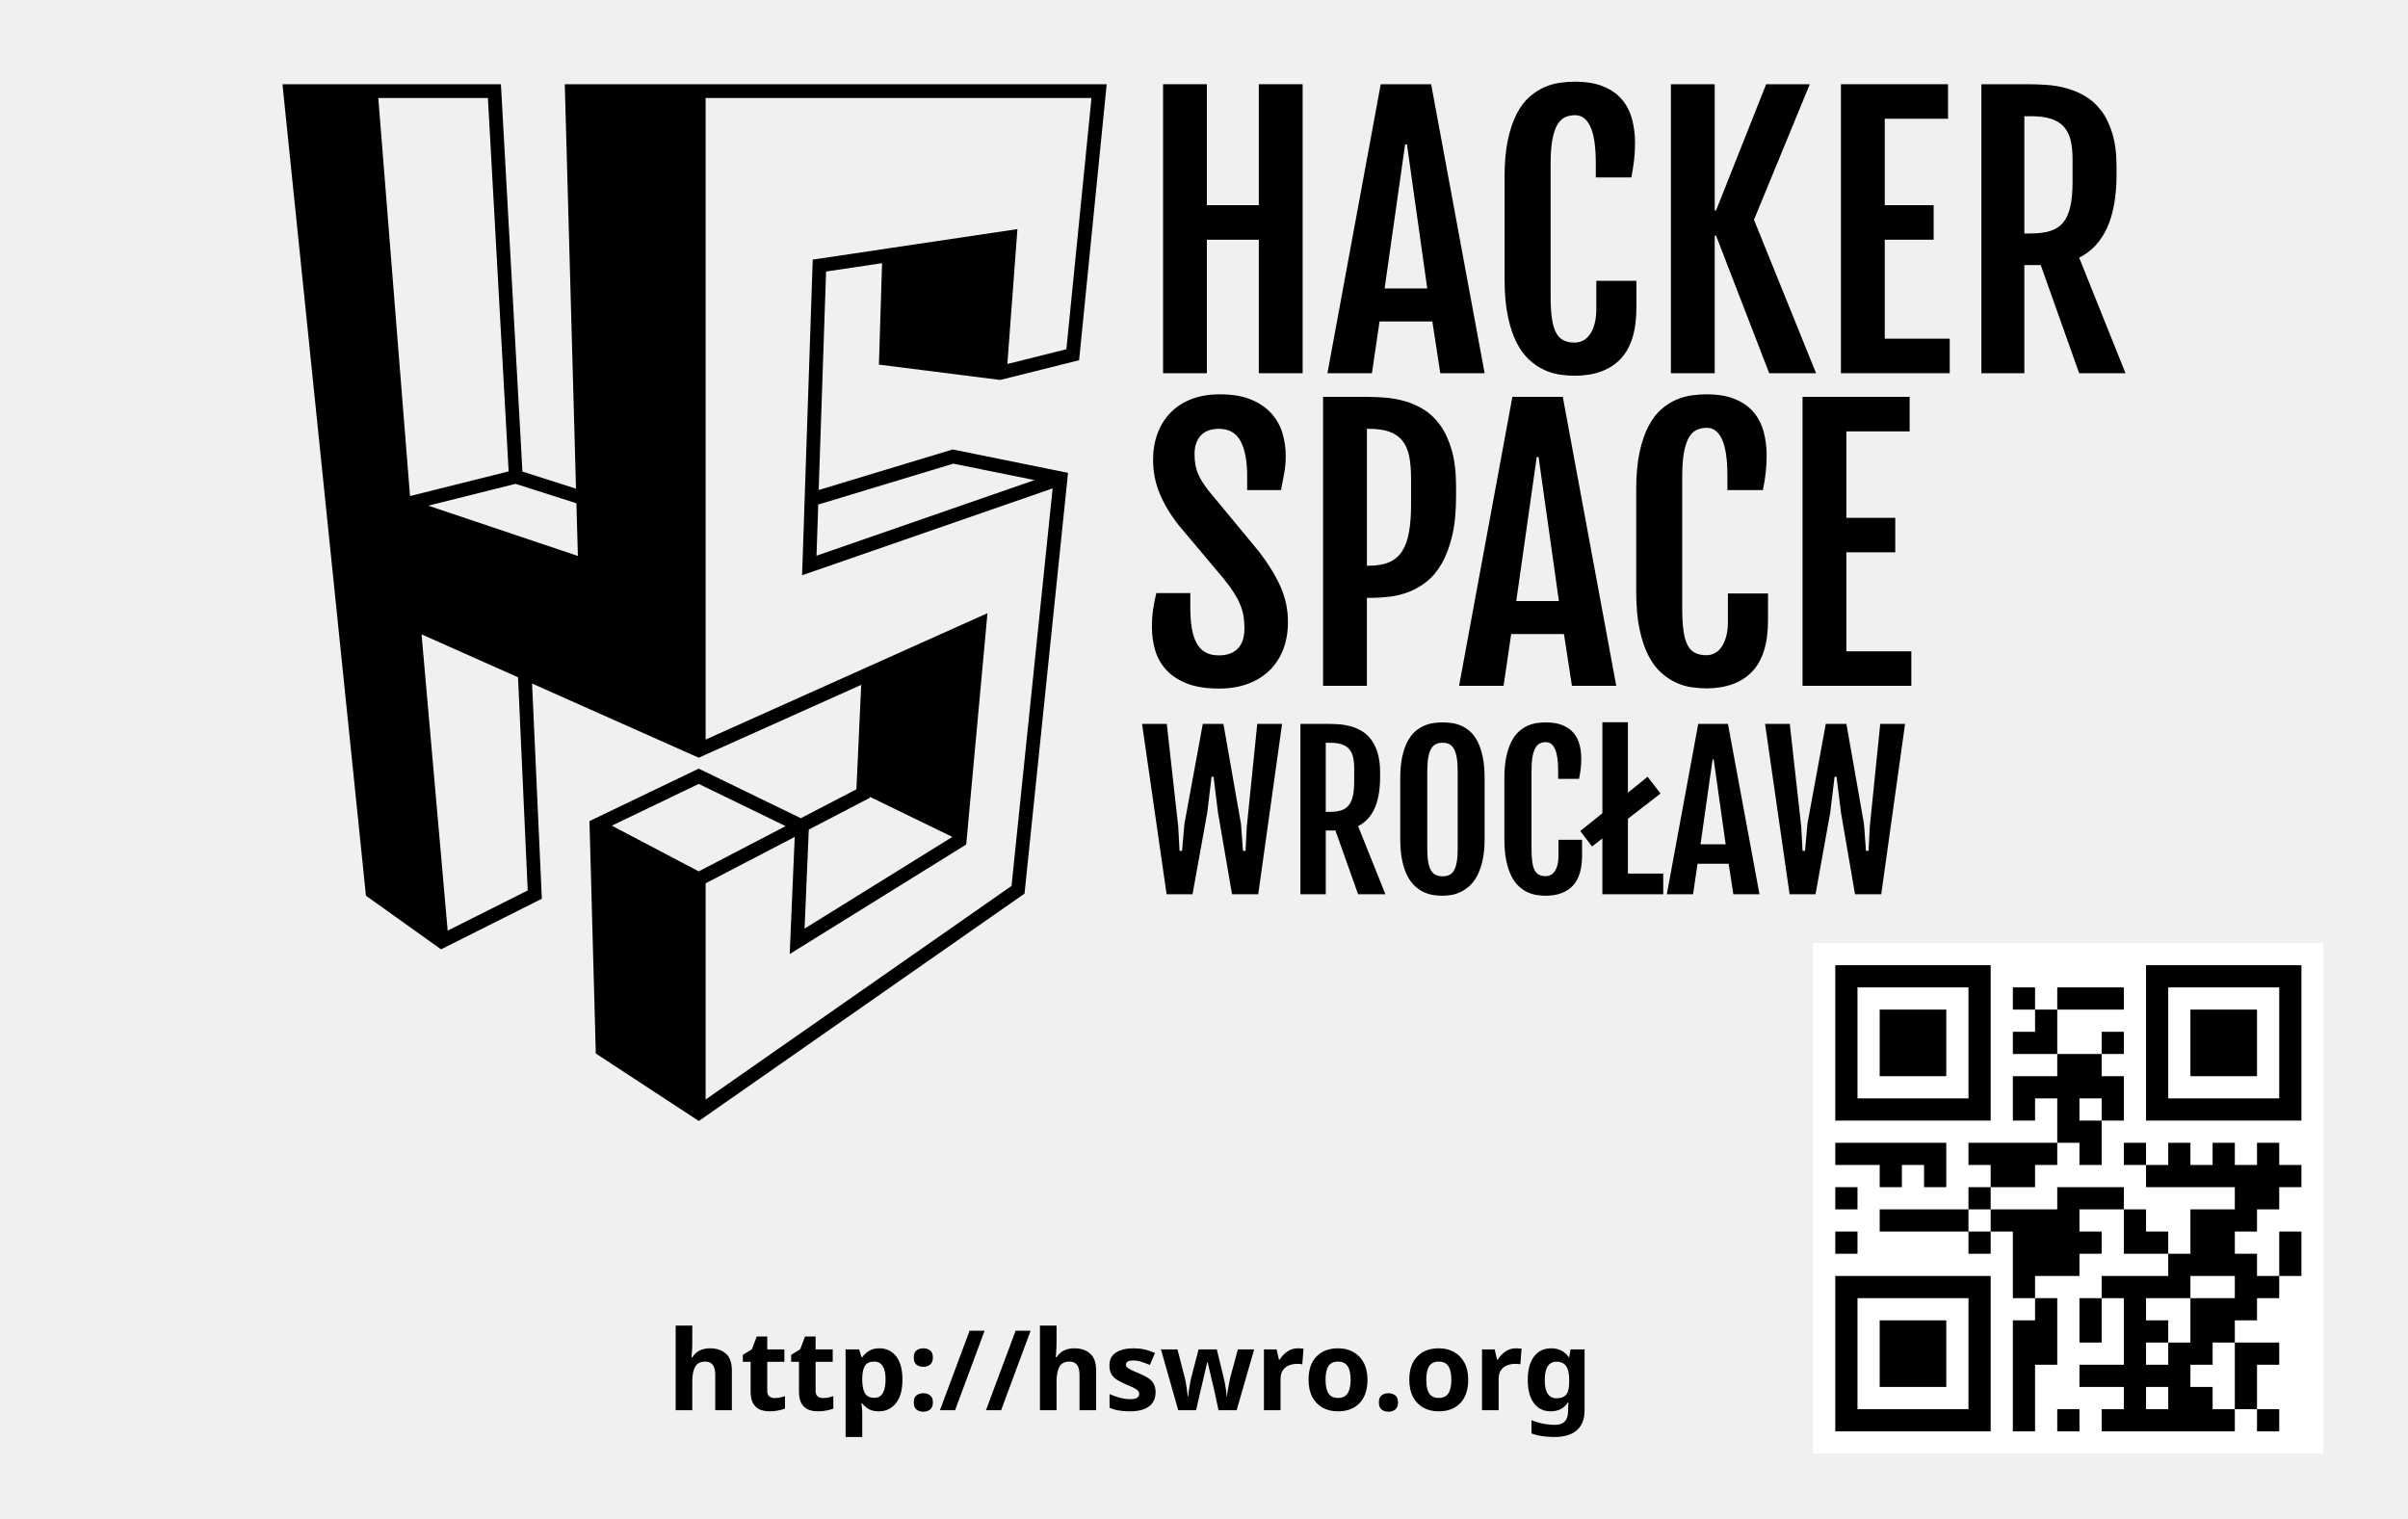
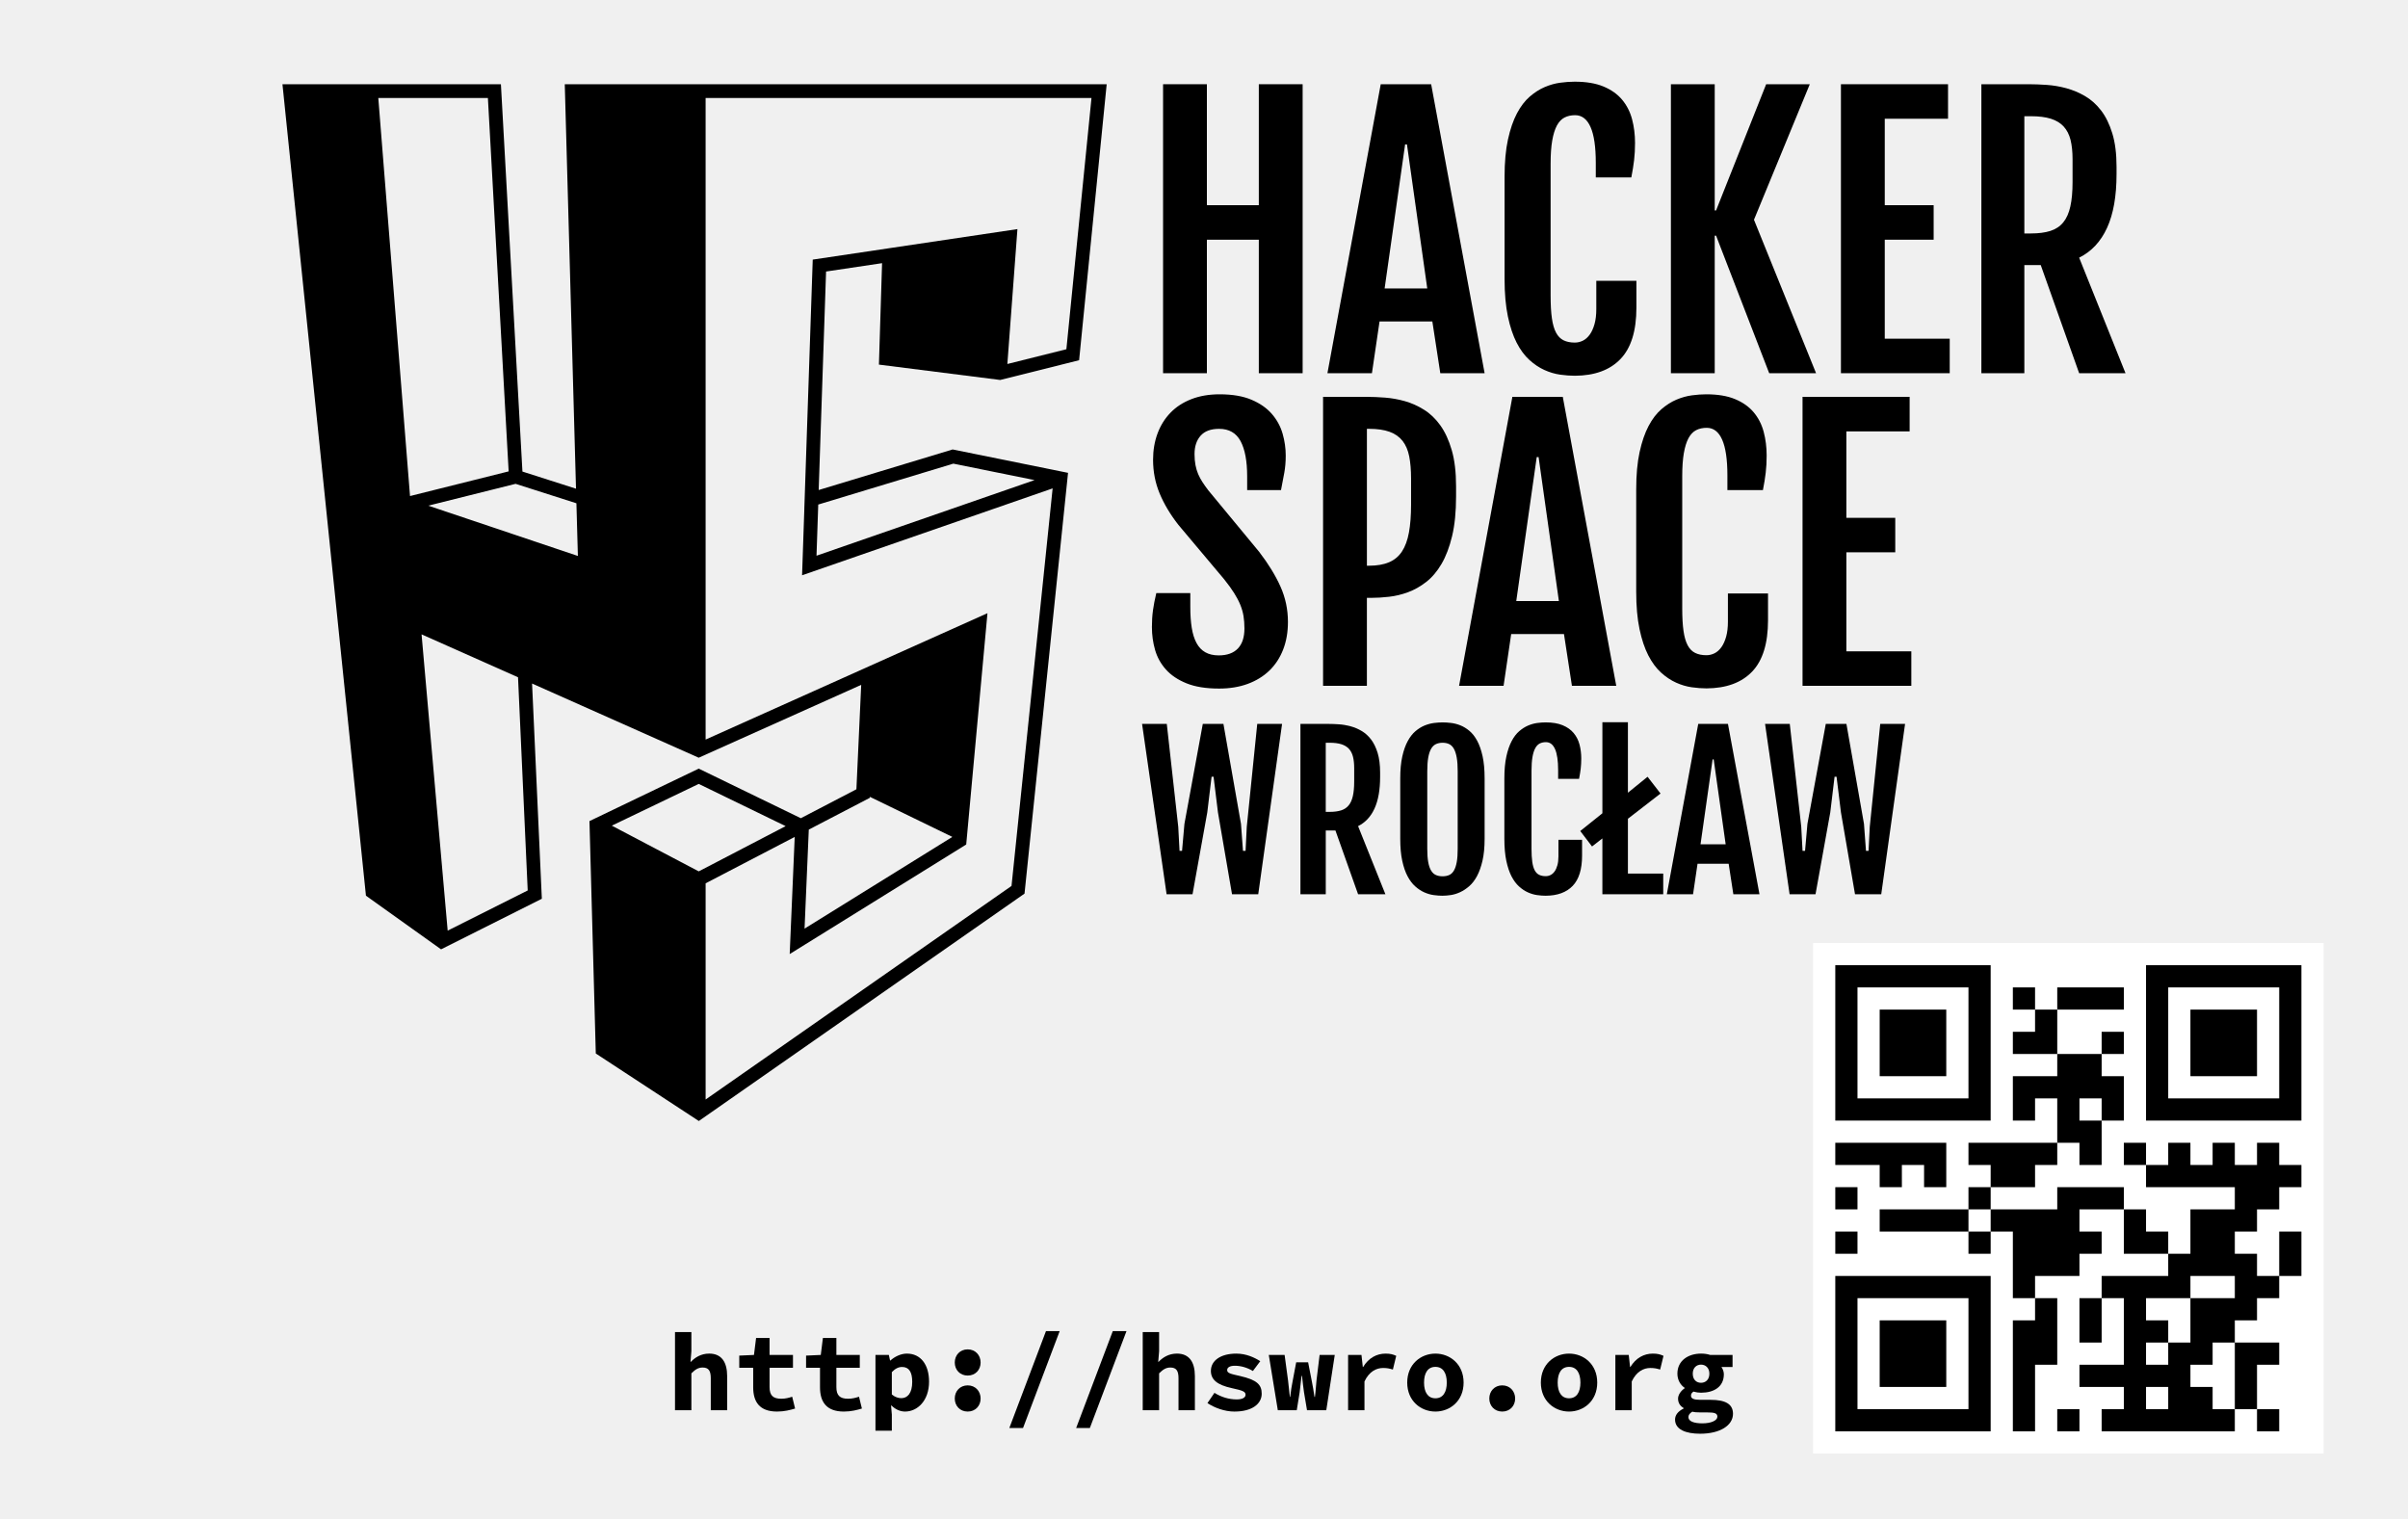
<svg xmlns="http://www.w3.org/2000/svg" width="85.6mm" height="53.98mm" viewBox="0 0 303.307 191.268" id="svg3427" version="1.1">
  <defs id="defs3429" />
  <g id="layer1" transform="translate(0,-861.0945)">
    <g id="g3816" transform="matrix(0.938448,0,0,0.938448,9.756824,53.63538)">
      <g transform="matrix(1.088748,0,0,1.088748,-29.35967,-77.36362)" id="g3754">
        <path d="m 160.799,871.724 5.402,0 0,14.913 6.402,0 0,-14.913 5.402,0 0,35.625 -5.402,0 0,-16.457 -6.402,0 0,16.457 -5.402,0 0,-35.625 z" id="path3518" />
        <path d="m 187.633,871.724 6.215,0 6.591,35.625 -5.464,0 -0.981,-6.382 -6.508,0 -0.939,6.382 -5.486,0 6.571,-35.625 z m 5.735,25.175 -2.503,-17.751 -0.229,0 -2.524,17.751 5.256,0 z" id="path3520" />
        <path d="m 211.557,907.662 c -0.557,0 -1.157,-0.045 -1.804,-0.135 -0.647,-0.091 -1.293,-0.282 -1.94,-0.573 -0.647,-0.292 -1.265,-0.706 -1.856,-1.242 -0.591,-0.535 -1.112,-1.241 -1.565,-2.116 -0.451,-0.877 -0.814,-1.958 -1.084,-3.244 -0.271,-1.286 -0.408,-2.819 -0.408,-4.599 l 0,-12.62 c 0,-1.793 0.139,-3.327 0.418,-4.599 0.278,-1.273 0.647,-2.344 1.105,-3.213 0.459,-0.868 0.987,-1.561 1.586,-2.075 0.596,-0.514 1.216,-0.908 1.855,-1.179 0.64,-0.271 1.277,-0.447 1.909,-0.531 0.632,-0.084 1.22,-0.126 1.763,-0.126 1.418,0 2.603,0.198 3.556,0.595 0.953,0.396 1.718,0.938 2.295,1.626 0.576,0.689 0.986,1.491 1.23,2.409 0.243,0.918 0.365,1.891 0.365,2.92 0,0.765 -0.038,1.471 -0.115,2.118 -0.076,0.647 -0.19,1.359 -0.343,2.138 l -4.38,0 0,-1.814 c 0,-1.961 -0.216,-3.428 -0.647,-4.402 -0.432,-0.973 -1.065,-1.459 -1.899,-1.459 -0.5,0 -0.938,0.096 -1.314,0.292 -0.375,0.194 -0.688,0.525 -0.938,0.99 -0.249,0.467 -0.441,1.082 -0.573,1.846 -0.132,0.765 -0.198,1.718 -0.198,2.858 l 0,16.268 c 0,1.114 0.052,2.038 0.157,2.775 0.104,0.738 0.274,1.328 0.51,1.773 0.237,0.446 0.546,0.761 0.928,0.949 0.383,0.188 0.845,0.282 1.387,0.282 0.347,0 0.681,-0.08 1.002,-0.239 0.319,-0.159 0.6,-0.41 0.845,-0.751 0.243,-0.341 0.438,-0.771 0.584,-1.293 0.147,-0.522 0.219,-1.136 0.219,-1.846 l 0,-3.483 4.945,0 0,3.295 c 0,2.864 -0.654,4.978 -1.962,6.341 -1.307,1.363 -3.183,2.051 -5.631,2.065 z" id="path3522" />
        <path d="m 223.404,871.724 5.402,0 0,15.56 0.166,0 6.175,-15.56 5.38,0 -6.882,16.707 7.655,18.918 -5.778,0 -6.55,-16.958 -0.166,0 0,16.958 -5.402,0 0,-35.625 z" id="path3524" />
        <path d="m 244.366,871.724 13.202,0 0,4.254 -7.8,0 0,10.659 6.027,0 0,4.254 -6.027,0 0,12.202 8.009,0 0,4.255 -13.411,0 0,-35.625 z" id="path3526" />
        <path d="m 261.679,871.724 5.86,0 c 0.669,0 1.401,0.028 2.201,0.084 0.8,0.055 1.599,0.19 2.399,0.406 0.8,0.216 1.571,0.539 2.314,0.97 0.743,0.432 1.404,1.022 1.982,1.773 0.576,0.751 1.039,1.693 1.386,2.827 0.347,1.133 0.522,2.506 0.522,4.119 l 0,0.898 c 0,2.711 -0.388,4.919 -1.167,6.622 -0.779,1.703 -1.926,2.93 -3.443,3.681 l 5.716,14.246 -5.716,0 -4.734,-13.328 -2.023,0 0,13.328 -5.297,0 0,-35.625 z m 6.109,18.396 c 0.946,0 1.746,-0.104 2.399,-0.312 0.653,-0.208 1.183,-0.559 1.586,-1.054 0.404,-0.492 0.694,-1.147 0.874,-1.961 0.183,-0.812 0.273,-1.818 0.273,-3.013 l 0,-2.815 c 0,-0.918 -0.085,-1.71 -0.249,-2.379 -0.167,-0.667 -0.45,-1.216 -0.846,-1.647 -0.396,-0.431 -0.92,-0.751 -1.574,-0.96 -0.656,-0.208 -1.476,-0.312 -2.463,-0.312 l -0.812,0 0,14.454 0.812,0 z" id="path3528" />
        <path d="m 159.422,938.672 c 0,-0.765 0.045,-1.471 0.135,-2.117 0.091,-0.647 0.226,-1.346 0.408,-2.097 l 4.192,0 0,1.732 c 0,0.959 0.059,1.808 0.177,2.544 0.117,0.738 0.312,1.36 0.584,1.867 0.271,0.508 0.632,0.891 1.085,1.148 0.451,0.257 1.004,0.386 1.657,0.386 1.03,0 1.815,-0.282 2.358,-0.845 0.541,-0.563 0.812,-1.387 0.812,-2.472 0,-0.555 -0.039,-1.067 -0.114,-1.532 -0.076,-0.467 -0.208,-0.928 -0.396,-1.387 -0.188,-0.459 -0.442,-0.942 -0.761,-1.45 -0.32,-0.507 -0.73,-1.074 -1.232,-1.7 l -5.631,-6.696 c -1.002,-1.279 -1.773,-2.569 -2.315,-3.868 -0.543,-1.301 -0.814,-2.687 -0.814,-4.162 0,-1.181 0.185,-2.266 0.553,-3.254 0.369,-0.988 0.901,-1.838 1.597,-2.555 0.694,-0.716 1.553,-1.273 2.575,-1.669 1.022,-0.397 2.181,-0.595 3.473,-0.595 1.572,0 2.882,0.222 3.933,0.669 1.049,0.445 1.887,1.029 2.513,1.751 0.625,0.724 1.067,1.534 1.324,2.43 0.257,0.898 0.386,1.797 0.386,2.701 0,0.765 -0.059,1.471 -0.177,2.118 -0.118,0.647 -0.253,1.359 -0.406,2.138 l -4.172,0 0,-1.689 c 0,-1.891 -0.271,-3.34 -0.814,-4.349 -0.543,-1.008 -1.426,-1.512 -2.649,-1.512 -1.016,0 -1.773,0.282 -2.274,0.845 -0.5,0.563 -0.751,1.318 -0.751,2.263 0,0.501 0.039,0.953 0.116,1.356 0.076,0.404 0.188,0.775 0.333,1.116 0.147,0.341 0.324,0.671 0.532,0.991 0.208,0.319 0.445,0.653 0.709,1 l 6.279,7.593 c 1.14,1.487 2.016,2.917 2.628,4.286 0.612,1.369 0.918,2.82 0.918,4.348 0,1.267 -0.198,2.407 -0.595,3.421 -0.396,1.016 -0.963,1.877 -1.7,2.587 -0.737,0.708 -1.626,1.255 -2.669,1.637 -1.044,0.383 -2.219,0.575 -3.525,0.575 -1.613,0 -2.952,-0.216 -4.015,-0.647 -1.064,-0.43 -1.913,-1.001 -2.545,-1.711 -0.632,-0.709 -1.077,-1.515 -1.334,-2.419 -0.257,-0.903 -0.385,-1.828 -0.385,-2.773 z" id="path3530" />
        <path d="m 180.526,910.264 5.402,0 c 0.68,0 1.428,0.031 2.242,0.094 0.812,0.062 1.626,0.208 2.44,0.437 0.814,0.23 1.6,0.581 2.356,1.054 0.759,0.473 1.43,1.116 2.013,1.928 0.584,0.814 1.053,1.833 1.408,3.056 0.355,1.224 0.532,2.711 0.532,4.464 l 0,1.252 c 0,1.904 -0.165,3.534 -0.491,4.891 -0.327,1.356 -0.761,2.497 -1.303,3.421 -0.541,0.925 -1.171,1.665 -1.888,2.222 -0.716,0.555 -1.46,0.977 -2.232,1.261 -0.771,0.285 -1.55,0.473 -2.336,0.563 -0.786,0.091 -1.526,0.136 -2.222,0.136 l -0.521,0 0,10.845 -5.402,0 0,-35.625 z m 5.673,20.816 c 0.972,0 1.793,-0.143 2.461,-0.427 0.667,-0.285 1.2,-0.73 1.595,-1.336 0.396,-0.604 0.681,-1.383 0.855,-2.336 0.174,-0.953 0.261,-2.095 0.261,-3.431 l 0,-3.212 c 0,-1.057 -0.077,-1.971 -0.229,-2.743 -0.154,-0.771 -0.428,-1.408 -0.824,-1.908 -0.396,-0.5 -0.928,-0.873 -1.595,-1.116 -0.669,-0.243 -1.509,-0.365 -2.524,-0.365 l -0.271,0 0,16.874 0.271,0 z" id="path3532" />
        <path d="m 203.861,910.264 6.215,0 6.591,35.625 -5.464,0 -0.981,-6.382 -6.508,0 -0.938,6.382 -5.486,0 6.571,-35.625 z m 5.735,25.175 -2.503,-17.751 -0.229,0 -2.524,17.751 5.255,0 z" id="path3534" />
        <path d="m 227.784,946.201 c -0.557,0 -1.157,-0.045 -1.804,-0.135 -0.647,-0.091 -1.293,-0.282 -1.94,-0.573 -0.647,-0.292 -1.265,-0.706 -1.856,-1.242 -0.591,-0.535 -1.112,-1.241 -1.565,-2.116 -0.451,-0.877 -0.814,-1.958 -1.084,-3.243 -0.271,-1.286 -0.408,-2.82 -0.408,-4.599 l 0,-12.62 c 0,-1.793 0.139,-3.327 0.418,-4.599 0.277,-1.273 0.647,-2.344 1.104,-3.213 0.459,-0.868 0.988,-1.561 1.586,-2.075 0.596,-0.514 1.216,-0.908 1.855,-1.179 0.64,-0.27 1.277,-0.447 1.909,-0.531 0.633,-0.084 1.22,-0.126 1.763,-0.126 1.418,0 2.603,0.198 3.556,0.595 0.953,0.396 1.718,0.938 2.295,1.626 0.576,0.689 0.986,1.491 1.23,2.409 0.243,0.918 0.365,1.891 0.365,2.92 0,0.765 -0.039,1.471 -0.116,2.118 -0.076,0.647 -0.19,1.359 -0.343,2.138 l -4.38,0 0,-1.814 c 0,-1.961 -0.216,-3.428 -0.647,-4.402 -0.432,-0.973 -1.064,-1.459 -1.899,-1.459 -0.5,0 -0.938,0.096 -1.314,0.292 -0.375,0.194 -0.688,0.525 -0.938,0.99 -0.25,0.467 -0.441,1.082 -0.573,1.846 -0.132,0.765 -0.198,1.718 -0.198,2.858 l 0,16.268 c 0,1.113 0.053,2.038 0.157,2.774 0.104,0.738 0.274,1.328 0.51,1.773 0.237,0.446 0.546,0.761 0.928,0.949 0.383,0.188 0.845,0.282 1.387,0.282 0.347,0 0.681,-0.08 1.002,-0.239 0.319,-0.159 0.6,-0.41 0.845,-0.751 0.243,-0.341 0.438,-0.771 0.584,-1.293 0.146,-0.522 0.219,-1.137 0.219,-1.846 l 0,-3.483 4.945,0 0,3.295 c 0,2.865 -0.654,4.978 -1.962,6.341 -1.307,1.363 -3.184,2.051 -5.631,2.065 z" id="path3536" />
        <path d="m 239.633,910.264 13.202,0 0,4.254 -7.8,0 0,10.659 6.027,0 0,4.254 -6.027,0 0,12.202 8.009,0 0,4.255 -13.412,0 0,-35.625 z" id="path3538" />
        <path d="m 158.209,950.582 3.048,0 1.414,12.687 0.159,2.963 0.309,0 0.294,-3.331 2.263,-12.319 2.544,0 2.164,12.319 0.246,3.331 0.32,0 0.148,-2.963 1.291,-12.687 3.061,0 -2.938,20.998 -3.233,0 -1.734,-10.093 -0.541,-4.389 -0.246,0 -0.528,4.389 -1.819,10.093 -3.197,0 -3.024,-20.998 z" id="path3540" />
        <path d="m 177.732,950.582 3.455,0 c 0.393,0 0.827,0.015 1.297,0.049 0.472,0.032 0.943,0.113 1.414,0.239 0.472,0.127 0.926,0.318 1.364,0.572 0.438,0.255 0.828,0.603 1.169,1.045 0.339,0.442 0.612,0.998 0.818,1.666 0.204,0.667 0.307,1.477 0.307,2.427 l 0,0.528 c 0,1.599 -0.23,2.9 -0.689,3.905 -0.459,1.004 -1.135,1.727 -2.027,2.17 l 3.368,8.396 -3.368,0 -2.791,-7.856 -1.193,0 0,7.856 -3.123,0 0,-20.998 z m 3.602,10.843 c 0.558,0 1.029,-0.062 1.414,-0.184 0.384,-0.123 0.697,-0.33 0.935,-0.621 0.236,-0.292 0.409,-0.676 0.516,-1.156 0.106,-0.479 0.161,-1.072 0.161,-1.777 l 0,-1.659 c 0,-0.541 -0.05,-1.008 -0.148,-1.401 -0.099,-0.393 -0.265,-0.717 -0.498,-0.972 -0.234,-0.253 -0.544,-0.443 -0.928,-0.566 -0.386,-0.122 -0.869,-0.184 -1.452,-0.184 l -0.48,0 0,8.52 0.48,0 z" id="path3542" />
        <path d="m 195.263,971.764 c -0.337,0 -0.701,-0.026 -1.094,-0.08 -0.393,-0.053 -0.783,-0.166 -1.169,-0.338 -0.384,-0.172 -0.756,-0.415 -1.112,-0.732 -0.356,-0.315 -0.672,-0.732 -0.946,-1.247 -0.275,-0.517 -0.495,-1.154 -0.658,-1.912 -0.165,-0.758 -0.246,-1.662 -0.246,-2.711 l 0,-7.439 c 0,-1.057 0.084,-1.961 0.252,-2.71 0.167,-0.75 0.391,-1.381 0.67,-1.894 0.279,-0.512 0.596,-0.919 0.953,-1.223 0.356,-0.303 0.729,-0.535 1.118,-0.696 0.39,-0.159 0.777,-0.263 1.162,-0.314 0.386,-0.049 0.742,-0.073 1.07,-0.073 0.311,0 0.658,0.023 1.039,0.068 0.38,0.045 0.762,0.143 1.143,0.294 0.382,0.152 0.752,0.378 1.113,0.676 0.36,0.3 0.68,0.706 0.959,1.217 0.278,0.512 0.501,1.148 0.67,1.905 0.167,0.759 0.252,1.674 0.252,2.748 l 0,7.439 c 0,1.041 -0.086,1.936 -0.258,2.687 -0.172,0.749 -0.397,1.385 -0.676,1.905 -0.279,0.521 -0.6,0.938 -0.966,1.254 -0.364,0.316 -0.737,0.562 -1.119,0.738 -0.38,0.176 -0.76,0.293 -1.136,0.351 -0.377,0.057 -0.716,0.085 -1.02,0.085 z m 0,-2.396 c 0.311,0 0.584,-0.054 0.818,-0.161 0.234,-0.105 0.426,-0.291 0.577,-0.553 0.152,-0.262 0.266,-0.608 0.345,-1.039 0.078,-0.431 0.117,-0.973 0.117,-1.629 l 0,-9.552 c 0,-0.672 -0.039,-1.234 -0.117,-1.685 -0.079,-0.45 -0.193,-0.812 -0.345,-1.088 -0.152,-0.274 -0.343,-0.469 -0.577,-0.584 -0.234,-0.114 -0.507,-0.172 -0.818,-0.172 -0.32,0 -0.598,0.058 -0.836,0.172 -0.238,0.114 -0.434,0.31 -0.59,0.584 -0.157,0.275 -0.273,0.638 -0.351,1.088 -0.078,0.451 -0.117,1.013 -0.117,1.685 l 0,9.552 c 0,0.656 0.038,1.198 0.117,1.629 0.079,0.431 0.194,0.777 0.351,1.039 0.156,0.262 0.352,0.447 0.59,0.553 0.238,0.107 0.515,0.161 0.836,0.161 z" id="path3544" />
        <path d="m 207.975,971.764 c -0.328,0 -0.681,-0.026 -1.063,-0.08 -0.38,-0.053 -0.762,-0.166 -1.143,-0.338 -0.382,-0.172 -0.746,-0.415 -1.094,-0.732 -0.348,-0.315 -0.656,-0.732 -0.923,-1.247 -0.266,-0.517 -0.478,-1.154 -0.639,-1.912 -0.159,-0.758 -0.239,-1.662 -0.239,-2.711 l 0,-7.439 c 0,-1.057 0.081,-1.961 0.246,-2.71 0.163,-0.75 0.38,-1.381 0.652,-1.894 0.27,-0.512 0.581,-0.919 0.935,-1.223 0.352,-0.303 0.716,-0.535 1.094,-0.696 0.377,-0.159 0.752,-0.263 1.125,-0.314 0.373,-0.049 0.719,-0.073 1.039,-0.073 0.836,0 1.534,0.117 2.095,0.351 0.562,0.233 1.013,0.553 1.353,0.959 0.34,0.405 0.582,0.878 0.725,1.42 0.144,0.541 0.216,1.115 0.216,1.721 0,0.451 -0.023,0.866 -0.068,1.248 -0.045,0.38 -0.113,0.801 -0.203,1.26 l -2.581,0 0,-1.07 c 0,-1.156 -0.127,-2.021 -0.38,-2.594 -0.255,-0.573 -0.627,-0.86 -1.12,-0.86 -0.294,0 -0.553,0.057 -0.774,0.171 -0.221,0.116 -0.406,0.31 -0.553,0.585 -0.148,0.274 -0.261,0.636 -0.338,1.088 -0.078,0.451 -0.117,1.012 -0.117,1.684 l 0,9.589 c 0,0.656 0.031,1.201 0.093,1.635 0.06,0.434 0.16,0.783 0.301,1.045 0.139,0.262 0.321,0.448 0.546,0.559 0.226,0.111 0.499,0.166 0.818,0.166 0.206,0 0.402,-0.046 0.59,-0.141 0.189,-0.094 0.355,-0.241 0.499,-0.442 0.143,-0.201 0.257,-0.455 0.343,-0.762 0.086,-0.307 0.13,-0.67 0.13,-1.088 l 0,-2.053 2.913,0 0,1.943 c 0,1.688 -0.386,2.934 -1.156,3.737 -0.771,0.804 -1.877,1.209 -3.32,1.217 z" id="path3546" />
        <path d="m 214.959,964.696 -1.278,0.995 -1.452,-1.905 2.729,-2.188 0,-11.225 3.147,0 0,8.692 2.422,-1.967 1.598,2.065 -4.02,3.111 0,6.761 4.353,0 0,2.545 -7.501,0 0,-6.885 z" id="path3548" />
        <path d="m 226.774,950.582 3.664,0 3.885,20.998 -3.222,0 -0.577,-3.762 -3.836,0 -0.553,3.762 -3.233,0 3.872,-20.998 z m 3.381,14.839 -1.476,-10.463 -0.135,0 -1.487,10.463 3.098,0 z" id="path3550" />
        <path d="m 235.011,950.582 3.048,0 1.414,12.687 0.159,2.963 0.309,0 0.294,-3.331 2.263,-12.319 2.544,0 2.164,12.319 0.246,3.331 0.32,0 0.148,-2.963 1.291,-12.687 3.061,0 -2.938,20.998 -3.233,0 -1.734,-10.093 -0.541,-4.389 -0.246,0 -0.528,4.389 -1.819,10.093 -3.197,0 -3.024,-20.998 z" id="path3552" />
      </g>
      <path d="m 123.851,911.417 10.59,-2.649 3.701,-37.044 -53.833,0 -1.847,0 -17.055,0 1.507,54.287 -7.19,-2.3 -2.888,-51.987 -16.606,0 -0.853,0 -11.862,0 11.162,108.498 0.043,0.415 10.082,7.2 13.527,-6.789 -1.312,-28.887 22.367,9.957 21.809,-9.779 -0.643,14.014 -7.462,3.885 -13.702,-6.656 -14.665,7.043 0.85,31.192 13.828,9.06 43.715,-30.519 5.841,-56.475 -15.49,-3.139 -17.978,5.445 0.991,-29.327 7.516,-1.12 -0.422,13.614 16.275,2.061 z m -68.762,-37.845 2.785,50.116 -13.239,3.31 -4.257,-53.426 14.711,0 z m -5.4,111.755 -3.504,-39.767 12.947,5.762 1.3,28.613 -10.743,5.392 z m -2.603,-57.039 11.722,-2.93 8.161,2.61 0.197,7.071 -20.079,-6.751 z m 51.073,43.477 8.191,-4.264 0.007,-0.134 11.07,5.379 -19.837,12.31 0.569,-13.291 z m -14.775,-6.132 11.667,5.667 -11.663,6.072 -11.668,-6.135 11.665,-5.603 z m 34.175,-42.985 10.902,2.209 -29.267,10.149 0.233,-6.867 18.133,-5.491 z m -18.871,-27.385 -1.13,33.441 0.003,-7.1e-4 -0.304,8.928 33.63,-11.662 -5.518,53.358 -41.058,28.664 0,-29.016 11.958,-6.226 -0.673,15.72 23.691,-14.704 2.853,-31.045 -37.83,16.962 0,-86.11 51.792,0 -3.37,33.719 -7.921,1.982 1.351,-18.104 -17.343,2.584 0,7.3e-4 -10.132,1.509 z" id="path3554" />
    </g>
-     <text id="text3612" y="1038.718" x="84.012" style="font-style:normal;font-weight:normal;font-size:14.036px;line-height:125%;font-family:sans-serif;letter-spacing:0px;word-spacing:0px;fill:#000000;fill-opacity:1;stroke:none;stroke-width:1px;stroke-linecap:butt;stroke-linejoin:miter;stroke-opacity:1" xml:space="preserve">
-       <tspan style="font-style:normal;font-variant:normal;font-weight:bold;font-stretch:normal;font-family:'Source Code Pro';-inkscape-font-specification:'Source Code Pro'" y="1038.718" x="84.012" id="tspan3614">http://hswro.org</tspan>
-     </text>
+     <g style="font-style:normal;font-weight:normal;font-size:14.036px;line-height:125%;font-family:sans-serif;letter-spacing:0px;word-spacing:0px;fill:#000000;fill-opacity:1;stroke:none;stroke-width:1px;stroke-linecap:butt;stroke-linejoin:miter;stroke-opacity:1" id="text3612">
+       <path d="m 85.022,1038.718 2.063,0 0,-4.646 c 0.491,-0.477 0.856,-0.73 1.418,-0.73 0.758,0 1.025,0.421 1.025,1.347 l 0,4.028 2.063,0 0,-4.295 c 0,-1.754 -0.702,-2.835 -2.26,-2.835 -1.053,0 -1.797,0.505 -2.316,1.039 l -0.042,0 0.112,-1.333 0,-2.414 -2.063,0 0,9.839 z" style="font-style:normal;font-variant:normal;font-weight:bold;font-stretch:normal;font-family:'Source Code Pro';-inkscape-font-specification:'Source Code Pro'" id="path3366" />
+       <path d="m 97.874,1038.887 c 0.926,0 1.656,-0.197 2.274,-0.379 l -0.365,-1.488 c -0.421,0.14 -0.856,0.253 -1.376,0.253 -1.025,0 -1.474,-0.407 -1.474,-1.46 l 0,-2.442 2.948,0 0,-1.614 -2.948,0 0,-2.134 -1.698,0 -0.267,2.134 -1.853,0.084 0,1.53 1.755,0 0,2.456 c 0,1.825 0.786,3.06 3.004,3.06 z" style="font-style:normal;font-variant:normal;font-weight:bold;font-stretch:normal;font-family:'Source Code Pro';-inkscape-font-specification:'Source Code Pro'" id="path3368" />
+       <path d="m 106.29,1038.887 c 0.926,0 1.656,-0.197 2.274,-0.379 l -0.365,-1.488 c -0.421,0.14 -0.856,0.253 -1.376,0.253 -1.025,0 -1.474,-0.407 -1.474,-1.46 l 0,-2.442 2.948,0 0,-1.614 -2.948,0 0,-2.134 -1.698,0 -0.267,2.134 -1.853,0.084 0,1.53 1.755,0 0,2.456 c 0,1.825 0.786,3.06 3.004,3.06 z" style="font-style:normal;font-variant:normal;font-weight:bold;font-stretch:normal;font-family:'Source Code Pro';-inkscape-font-specification:'Source Code Pro'" id="path3370" />
+       <path d="m 110.271,1041.301 2.063,0 0,-2.035 -0.098,-1.137 0.056,0 c 0.491,0.491 1.095,0.758 1.712,0.758 1.558,0 3.018,-1.375 3.018,-3.762 0,-2.147 -1.053,-3.537 -2.793,-3.537 -0.744,0 -1.516,0.365 -2.077,0.87 l -0.042,0 -0.154,-0.702 -1.684,0 0,9.545 z m 3.256,-4.099 c -0.351,0 -0.8,-0.126 -1.193,-0.463 l 0,-2.821 c 0.435,-0.449 0.842,-0.646 1.291,-0.646 0.87,0 1.277,0.632 1.277,1.881 0,1.432 -0.604,2.049 -1.376,2.049 z" style="font-style:normal;font-variant:normal;font-weight:bold;font-stretch:normal;font-family:'Source Code Pro';-inkscape-font-specification:'Source Code Pro'" id="path3372" />
+       <path d="m 121.888,1034.353 c 0.969,0 1.628,-0.716 1.628,-1.642 0,-0.926 -0.66,-1.656 -1.628,-1.656 -0.969,0 -1.628,0.73 -1.628,1.656 0,0.926 0.66,1.642 1.628,1.642 z m 0,4.534 c 0.969,0 1.628,-0.716 1.628,-1.642 0,-0.926 -0.66,-1.656 -1.628,-1.656 -0.969,0 -1.628,0.73 -1.628,1.656 0,0.926 0.66,1.642 1.628,1.642 z" style="font-style:normal;font-variant:normal;font-weight:bold;font-stretch:normal;font-family:'Source Code Pro';-inkscape-font-specification:'Source Code Pro'" id="path3374" />
+       <path d="m 127.132,1040.964 1.726,0 4.618,-12.212 -1.726,0 -4.618,12.212 z" style="font-style:normal;font-variant:normal;font-weight:bold;font-stretch:normal;font-family:'Source Code Pro';-inkscape-font-specification:'Source Code Pro'" id="path3376" />
+       <path d="m 135.548,1040.964 1.726,0 4.618,-12.212 -1.726,0 -4.618,12.212 z" style="font-style:normal;font-variant:normal;font-weight:bold;font-stretch:normal;font-family:'Source Code Pro';-inkscape-font-specification:'Source Code Pro'" id="path3378" />
+       <path d="m 143.936,1038.718 2.063,0 0,-4.646 c 0.491,-0.477 0.856,-0.73 1.418,-0.73 0.758,0 1.025,0.421 1.025,1.347 l 0,4.028 2.063,0 0,-4.295 c 0,-1.754 -0.702,-2.835 -2.26,-2.835 -1.053,0 -1.797,0.505 -2.316,1.039 l -0.042,0 0.112,-1.333 0,-2.414 -2.063,0 0,9.839 z" style="font-style:normal;font-variant:normal;font-weight:bold;font-stretch:normal;font-family:'Source Code Pro';-inkscape-font-specification:'Source Code Pro'" id="path3380" />
+       <path d="m 155.497,1038.887 c 2.232,0 3.425,-0.983 3.425,-2.246 0,-1.137 -0.59,-1.74 -2.737,-2.232 -1.179,-0.267 -1.614,-0.351 -1.614,-0.744 0,-0.323 0.323,-0.547 0.969,-0.547 0.772,0 1.572,0.239 2.274,0.66 l 0.926,-1.235 c -0.73,-0.463 -1.769,-0.954 -3.018,-0.954 -1.979,0 -3.2,0.884 -3.2,2.176 0,1.081 0.758,1.769 2.653,2.176 1.362,0.295 1.712,0.435 1.712,0.828 0,0.337 -0.351,0.59 -1.109,0.59 -0.997,0 -1.951,-0.295 -2.807,-0.828 l -0.884,1.291 c 0.884,0.59 2.162,1.067 3.411,1.067 z" style="font-style:normal;font-variant:normal;font-weight:bold;font-stretch:normal;font-family:'Source Code Pro';-inkscape-font-specification:'Source Code Pro'" id="path3382" />
+       <path d="m 160.951,1038.718 2.386,0 0.365,-2.26 c 0.112,-0.87 0.182,-1.474 0.239,-2.063 l 0.056,0 c 0.084,0.8 0.168,1.46 0.253,2.063 l 0.379,2.26 2.428,0 1.067,-6.962 -1.909,0 -0.393,3.228 c -0.07,0.688 -0.098,1.361 -0.197,2.063 l -0.056,0 c -0.098,-0.702 -0.211,-1.376 -0.351,-2.063 l -0.449,-2.302 -1.502,0 -0.435,2.302 c -0.14,0.66 -0.239,1.361 -0.323,2.063 l -0.042,0 c -0.084,-0.702 -0.14,-1.376 -0.225,-2.063 l -0.435,-3.228 -1.993,0 1.137,6.962 z" style="font-style:normal;font-variant:normal;font-weight:bold;font-stretch:normal;font-family:'Source Code Pro';-inkscape-font-specification:'Source Code Pro'" id="path3384" />
+       <path d="m 169.803,1038.718 2.063,0 0,-3.621 c 0.59,-1.249 1.488,-1.698 2.344,-1.698 0.519,0 0.8,0.07 1.235,0.197 l 0.421,-1.726 c -0.407,-0.182 -0.73,-0.281 -1.347,-0.281 -1.109,0 -2.134,0.547 -2.821,1.684 l -0.042,0 -0.168,-1.516 -1.684,0 0,6.962 z" style="font-style:normal;font-variant:normal;font-weight:bold;font-stretch:normal;font-family:'Source Code Pro';-inkscape-font-specification:'Source Code Pro'" id="path3386" />
+       <path d="m 180.802,1038.887 c 1.839,0 3.551,-1.333 3.551,-3.649 0,-2.316 -1.712,-3.649 -3.551,-3.649 -1.839,0 -3.551,1.333 -3.551,3.649 0,2.316 1.712,3.649 3.551,3.649 z m 0,-1.67 c -0.954,0 -1.432,-0.772 -1.432,-1.979 0,-1.207 0.477,-1.979 1.432,-1.979 0.954,0 1.432,0.772 1.432,1.979 0,1.207 -0.477,1.979 -1.432,1.979 z" style="font-style:normal;font-variant:normal;font-weight:bold;font-stretch:normal;font-family:'Source Code Pro';-inkscape-font-specification:'Source Code Pro'" id="path3388" />
+       <path d="m 189.218,1038.887 c 0.969,0 1.628,-0.716 1.628,-1.642 0,-0.926 -0.66,-1.656 -1.628,-1.656 -0.969,0 -1.628,0.73 -1.628,1.656 0,0.926 0.66,1.642 1.628,1.642 z" style="font-style:normal;font-variant:normal;font-weight:bold;font-stretch:normal;font-family:'Source Code Pro';-inkscape-font-specification:'Source Code Pro'" id="path3390" />
+       <path d="m 197.634,1038.887 c 1.839,0 3.551,-1.333 3.551,-3.649 0,-2.316 -1.712,-3.649 -3.551,-3.649 -1.839,0 -3.551,1.333 -3.551,3.649 0,2.316 1.712,3.649 3.551,3.649 z m 0,-1.67 c -0.954,0 -1.432,-0.772 -1.432,-1.979 0,-1.207 0.477,-1.979 1.432,-1.979 0.954,0 1.432,0.772 1.432,1.979 0,1.207 -0.477,1.979 -1.432,1.979 z" style="font-style:normal;font-variant:normal;font-weight:bold;font-stretch:normal;font-family:'Source Code Pro';-inkscape-font-specification:'Source Code Pro'" id="path3392" />
+       <path d="m 203.468,1038.718 2.063,0 0,-3.621 c 0.59,-1.249 1.488,-1.698 2.344,-1.698 0.519,0 0.8,0.07 1.235,0.197 l 0.421,-1.726 c -0.407,-0.182 -0.73,-0.281 -1.347,-0.281 -1.109,0 -2.134,0.547 -2.821,1.684 l -0.042,0 -0.168,-1.516 -1.684,0 0,6.962 z" style="font-style:normal;font-variant:normal;font-weight:bold;font-stretch:normal;font-family:'Source Code Pro';-inkscape-font-specification:'Source Code Pro'" id="path3394" />
+       <path d="m 214.144,1041.68 c 2.527,0 4.141,-1.053 4.141,-2.513 0,-1.249 -0.997,-1.755 -2.821,-1.755 l -1.291,0 c -0.814,0 -1.179,-0.154 -1.179,-0.519 0,-0.239 0.098,-0.365 0.309,-0.519 0.351,0.098 0.674,0.14 0.954,0.14 1.614,0 2.877,-0.73 2.877,-2.33 0,-0.351 -0.154,-0.702 -0.309,-0.912 l 1.404,0 0,-1.516 -2.821,0 c -0.337,-0.112 -0.73,-0.168 -1.151,-0.168 -1.572,0 -2.976,0.856 -2.976,2.526 0,0.814 0.407,1.446 0.912,1.783 l 0,0.056 c -0.491,0.337 -0.828,0.842 -0.828,1.305 0,0.59 0.309,0.955 0.702,1.193 l 0,0.056 c -0.716,0.351 -1.081,0.828 -1.081,1.39 0,1.249 1.347,1.783 3.158,1.783 z m 0.112,-6.415 c -0.575,0 -1.039,-0.393 -1.039,-1.151 0,-0.73 0.463,-1.137 1.039,-1.137 0.575,0 1.053,0.407 1.053,1.137 0,0.758 -0.477,1.151 -1.053,1.151 z m 0.182,5.109 c -1.095,0 -1.769,-0.267 -1.769,-0.786 0,-0.253 0.14,-0.463 0.491,-0.688 0.253,0.07 0.561,0.098 1.067,0.098 l 0.87,0 c 0.8,0 1.221,0.084 1.221,0.533 0,0.477 -0.772,0.842 -1.881,0.842 z" style="font-style:normal;font-variant:normal;font-weight:bold;font-stretch:normal;font-family:'Source Code Pro';-inkscape-font-specification:'Source Code Pro'" id="path3396" />
+     </g>
    <g transform="matrix(0.2541625,0,0,0.2541625,228.374,979.8716)" id="g3633">
      <rect style="fill:#ffffff;fill-opacity:1" x="0" y="0" width="253" height="253" id="rect3622" />
      <g id="elements">
        <path style="fill:#000000" d="m 11,11 11,0 0,11 -11,0 z m 11,0 11,0 0,11 -11,0 z m 11,0 11,0 0,11 -11,0 z m 11,0 11,0 0,11 -11,0 z m 11,0 11,0 0,11 -11,0 z m 11,0 11,0 0,11 -11,0 z m 11,0 11,0 0,11 -11,0 z m 88,0 11,0 0,11 -11,0 z m 11,0 11,0 0,11 -11,0 z m 11,0 11,0 0,11 -11,0 z m 11,0 11,0 0,11 -11,0 z m 11,0 11,0 0,11 -11,0 z m 11,0 11,0 0,11 -11,0 z m 11,0 11,0 0,11 -11,0 z m -220,11 11,0 0,11 -11,0 z m 66,0 11,0 0,11 -11,0 z m 22,0 11,0 0,11 -11,0 z m 22,0 11,0 0,11 -11,0 z m 11,0 11,0 0,11 -11,0 z m 11,0 11,0 0,11 -11,0 z m 22,0 11,0 0,11 -11,0 z m 66,0 11,0 0,11 -11,0 z m -220,11 11,0 0,11 -11,0 z m 22,0 11,0 0,11 -11,0 z m 11,0 11,0 0,11 -11,0 z m 11,0 11,0 0,11 -11,0 z m 22,0 11,0 0,11 -11,0 z m 33,0 11,0 0,11 -11,0 z m 55,0 11,0 0,11 -11,0 z m 22,0 11,0 0,11 -11,0 z m 11,0 11,0 0,11 -11,0 z m 11,0 11,0 0,11 -11,0 z m 22,0 11,0 0,11 -11,0 z m -220,11 11,0 0,11 -11,0 z m 22,0 11,0 0,11 -11,0 z m 11,0 11,0 0,11 -11,0 z m 11,0 11,0 0,11 -11,0 z m 22,0 11,0 0,11 -11,0 z m 22,0 11,0 0,11 -11,0 z m 11,0 11,0 0,11 -11,0 z m 33,0 11,0 0,11 -11,0 z m 22,0 11,0 0,11 -11,0 z m 22,0 11,0 0,11 -11,0 z m 11,0 11,0 0,11 -11,0 z m 11,0 11,0 0,11 -11,0 z m 22,0 11,0 0,11 -11,0 z m -220,11 11,0 0,11 -11,0 z m 22,0 11,0 0,11 -11,0 z m 11,0 11,0 0,11 -11,0 z m 11,0 11,0 0,11 -11,0 z m 22,0 11,0 0,11 -11,0 z m 44,0 11,0 0,11 -11,0 z m 11,0 11,0 0,11 -11,0 z m 33,0 11,0 0,11 -11,0 z m 22,0 11,0 0,11 -11,0 z m 11,0 11,0 0,11 -11,0 z m 11,0 11,0 0,11 -11,0 z m 22,0 11,0 0,11 -11,0 z m -220,11 11,0 0,11 -11,0 z m 66,0 11,0 0,11 -11,0 z m 22,0 11,0 0,11 -11,0 z m 11,0 11,0 0,11 -11,0 z m 11,0 11,0 0,11 -11,0 z m 11,0 11,0 0,11 -11,0 z m 11,0 11,0 0,11 -11,0 z m 22,0 11,0 0,11 -11,0 z m 66,0 11,0 0,11 -11,0 z m -220,11 11,0 0,11 -11,0 z m 11,0 11,0 0,11 -11,0 z m 11,0 11,0 0,11 -11,0 z m 11,0 11,0 0,11 -11,0 z m 11,0 11,0 0,11 -11,0 z m 11,0 11,0 0,11 -11,0 z m 11,0 11,0 0,11 -11,0 z m 22,0 11,0 0,11 -11,0 z m 22,0 11,0 0,11 -11,0 z m 22,0 11,0 0,11 -11,0 z m 22,0 11,0 0,11 -11,0 z m 11,0 11,0 0,11 -11,0 z m 11,0 11,0 0,11 -11,0 z m 11,0 11,0 0,11 -11,0 z m 11,0 11,0 0,11 -11,0 z m 11,0 11,0 0,11 -11,0 z m 11,0 11,0 0,11 -11,0 z m -110,11 11,0 0,11 -11,0 z m 11,0 11,0 0,11 -11,0 z m -121,11 11,0 0,11 -11,0 z m 11,0 11,0 0,11 -11,0 z m 11,0 11,0 0,11 -11,0 z m 11,0 11,0 0,11 -11,0 z m 11,0 11,0 0,11 -11,0 z m 22,0 11,0 0,11 -11,0 z m 11,0 11,0 0,11 -11,0 z m 11,0 11,0 0,11 -11,0 z m 11,0 11,0 0,11 -11,0 z m 22,0 11,0 0,11 -11,0 z m 22,0 11,0 0,11 -11,0 z m 22,0 11,0 0,11 -11,0 z m 22,0 11,0 0,11 -11,0 z m 22,0 11,0 0,11 -11,0 z m -187,11 11,0 0,11 -11,0 z m 22,0 11,0 0,11 -11,0 z m 33,0 11,0 0,11 -11,0 z m 11,0 11,0 0,11 -11,0 z m 66,0 11,0 0,11 -11,0 z m 11,0 11,0 0,11 -11,0 z m 11,0 11,0 0,11 -11,0 z m 11,0 11,0 0,11 -11,0 z m 11,0 11,0 0,11 -11,0 z m 11,0 11,0 0,11 -11,0 z m 11,0 11,0 0,11 -11,0 z m -220,11 11,0 0,11 -11,0 z m 66,0 11,0 0,11 -11,0 z m 44,0 11,0 0,11 -11,0 z m 11,0 11,0 0,11 -11,0 z m 11,0 11,0 0,11 -11,0 z m 66,0 11,0 0,11 -11,0 z m 11,0 11,0 0,11 -11,0 z m -187,11 11,0 0,11 -11,0 z m 11,0 11,0 0,11 -11,0 z m 11,0 11,0 0,11 -11,0 z m 11,0 11,0 0,11 -11,0 z m 22,0 11,0 0,11 -11,0 z m 11,0 11,0 0,11 -11,0 z m 11,0 11,0 0,11 -11,0 z m 11,0 11,0 0,11 -11,0 z m 33,0 11,0 0,11 -11,0 z m 33,0 11,0 0,11 -11,0 z m 11,0 11,0 0,11 -11,0 z m 11,0 11,0 0,11 -11,0 z m -198,11 11,0 0,11 -11,0 z m 66,0 11,0 0,11 -11,0 z m 22,0 11,0 0,11 -11,0 z m 11,0 11,0 0,11 -11,0 z m 11,0 11,0 0,11 -11,0 z m 11,0 11,0 0,11 -11,0 z m 22,0 11,0 0,11 -11,0 z m 11,0 11,0 0,11 -11,0 z m 22,0 11,0 0,11 -11,0 z m 11,0 11,0 0,11 -11,0 z m 33,0 11,0 0,11 -11,0 z m -132,11 11,0 0,11 -11,0 z m 11,0 11,0 0,11 -11,0 z m 11,0 11,0 0,11 -11,0 z m 55,0 11,0 0,11 -11,0 z m 11,0 11,0 0,11 -11,0 z m 11,0 11,0 0,11 -11,0 z m 11,0 11,0 0,11 -11,0 z m 22,0 11,0 0,11 -11,0 z m -220,11 11,0 0,11 -11,0 z m 11,0 11,0 0,11 -11,0 z m 11,0 11,0 0,11 -11,0 z m 11,0 11,0 0,11 -11,0 z m 11,0 11,0 0,11 -11,0 z m 11,0 11,0 0,11 -11,0 z m 11,0 11,0 0,11 -11,0 z m 22,0 11,0 0,11 -11,0 z m 44,0 11,0 0,11 -11,0 z m 11,0 11,0 0,11 -11,0 z m 11,0 11,0 0,11 -11,0 z m 11,0 11,0 0,11 -11,0 z m 33,0 11,0 0,11 -11,0 z m 11,0 11,0 0,11 -11,0 z m -209,11 11,0 0,11 -11,0 z m 66,0 11,0 0,11 -11,0 z m 33,0 11,0 0,11 -11,0 z m 22,0 11,0 0,11 -11,0 z m 22,0 11,0 0,11 -11,0 z m 33,0 11,0 0,11 -11,0 z m 11,0 11,0 0,11 -11,0 z m 11,0 11,0 0,11 -11,0 z m -198,11 11,0 0,11 -11,0 z m 22,0 11,0 0,11 -11,0 z m 11,0 11,0 0,11 -11,0 z m 11,0 11,0 0,11 -11,0 z m 22,0 11,0 0,11 -11,0 z m 22,0 11,0 0,11 -11,0 z m 11,0 11,0 0,11 -11,0 z m 22,0 11,0 0,11 -11,0 z m 22,0 11,0 0,11 -11,0 z m 11,0 11,0 0,11 -11,0 z m 22,0 11,0 0,11 -11,0 z m 11,0 11,0 0,11 -11,0 z m -187,11 11,0 0,11 -11,0 z m 22,0 11,0 0,11 -11,0 z m 11,0 11,0 0,11 -11,0 z m 11,0 11,0 0,11 -11,0 z m 22,0 11,0 0,11 -11,0 z m 22,0 11,0 0,11 -11,0 z m 11,0 11,0 0,11 -11,0 z m 44,0 11,0 0,11 -11,0 z m 22,0 11,0 0,11 -11,0 z m 11,0 11,0 0,11 -11,0 z m 22,0 11,0 0,11 -11,0 z m 11,0 11,0 0,11 -11,0 z m -209,11 11,0 0,11 -11,0 z m 22,0 11,0 0,11 -11,0 z m 11,0 11,0 0,11 -11,0 z m 11,0 11,0 0,11 -11,0 z m 22,0 11,0 0,11 -11,0 z m 22,0 11,0 0,11 -11,0 z m 33,0 11,0 0,11 -11,0 z m 11,0 11,0 0,11 -11,0 z m 11,0 11,0 0,11 -11,0 z m 11,0 11,0 0,11 -11,0 z m 11,0 11,0 0,11 -11,0 z m 33,0 11,0 0,11 -11,0 z m -198,11 11,0 0,11 -11,0 z m 66,0 11,0 0,11 -11,0 z m 22,0 11,0 0,11 -11,0 z m 55,0 11,0 0,11 -11,0 z m 22,0 11,0 0,11 -11,0 z m 11,0 11,0 0,11 -11,0 z m 22,0 11,0 0,11 -11,0 z m -198,11 11,0 0,11 -11,0 z m 11,0 11,0 0,11 -11,0 z m 11,0 11,0 0,11 -11,0 z m 11,0 11,0 0,11 -11,0 z m 11,0 11,0 0,11 -11,0 z m 11,0 11,0 0,11 -11,0 z m 11,0 11,0 0,11 -11,0 z m 22,0 11,0 0,11 -11,0 z m 22,0 11,0 0,11 -11,0 z m 22,0 11,0 0,11 -11,0 z m 11,0 11,0 0,11 -11,0 z m 11,0 11,0 0,11 -11,0 z m 11,0 11,0 0,11 -11,0 z m 11,0 11,0 0,11 -11,0 z m 11,0 11,0 0,11 -11,0 z m 22,0 11,0 0,11 -11,0 z" id="path3625" />
      </g>
    </g>
  </g>
</svg>
